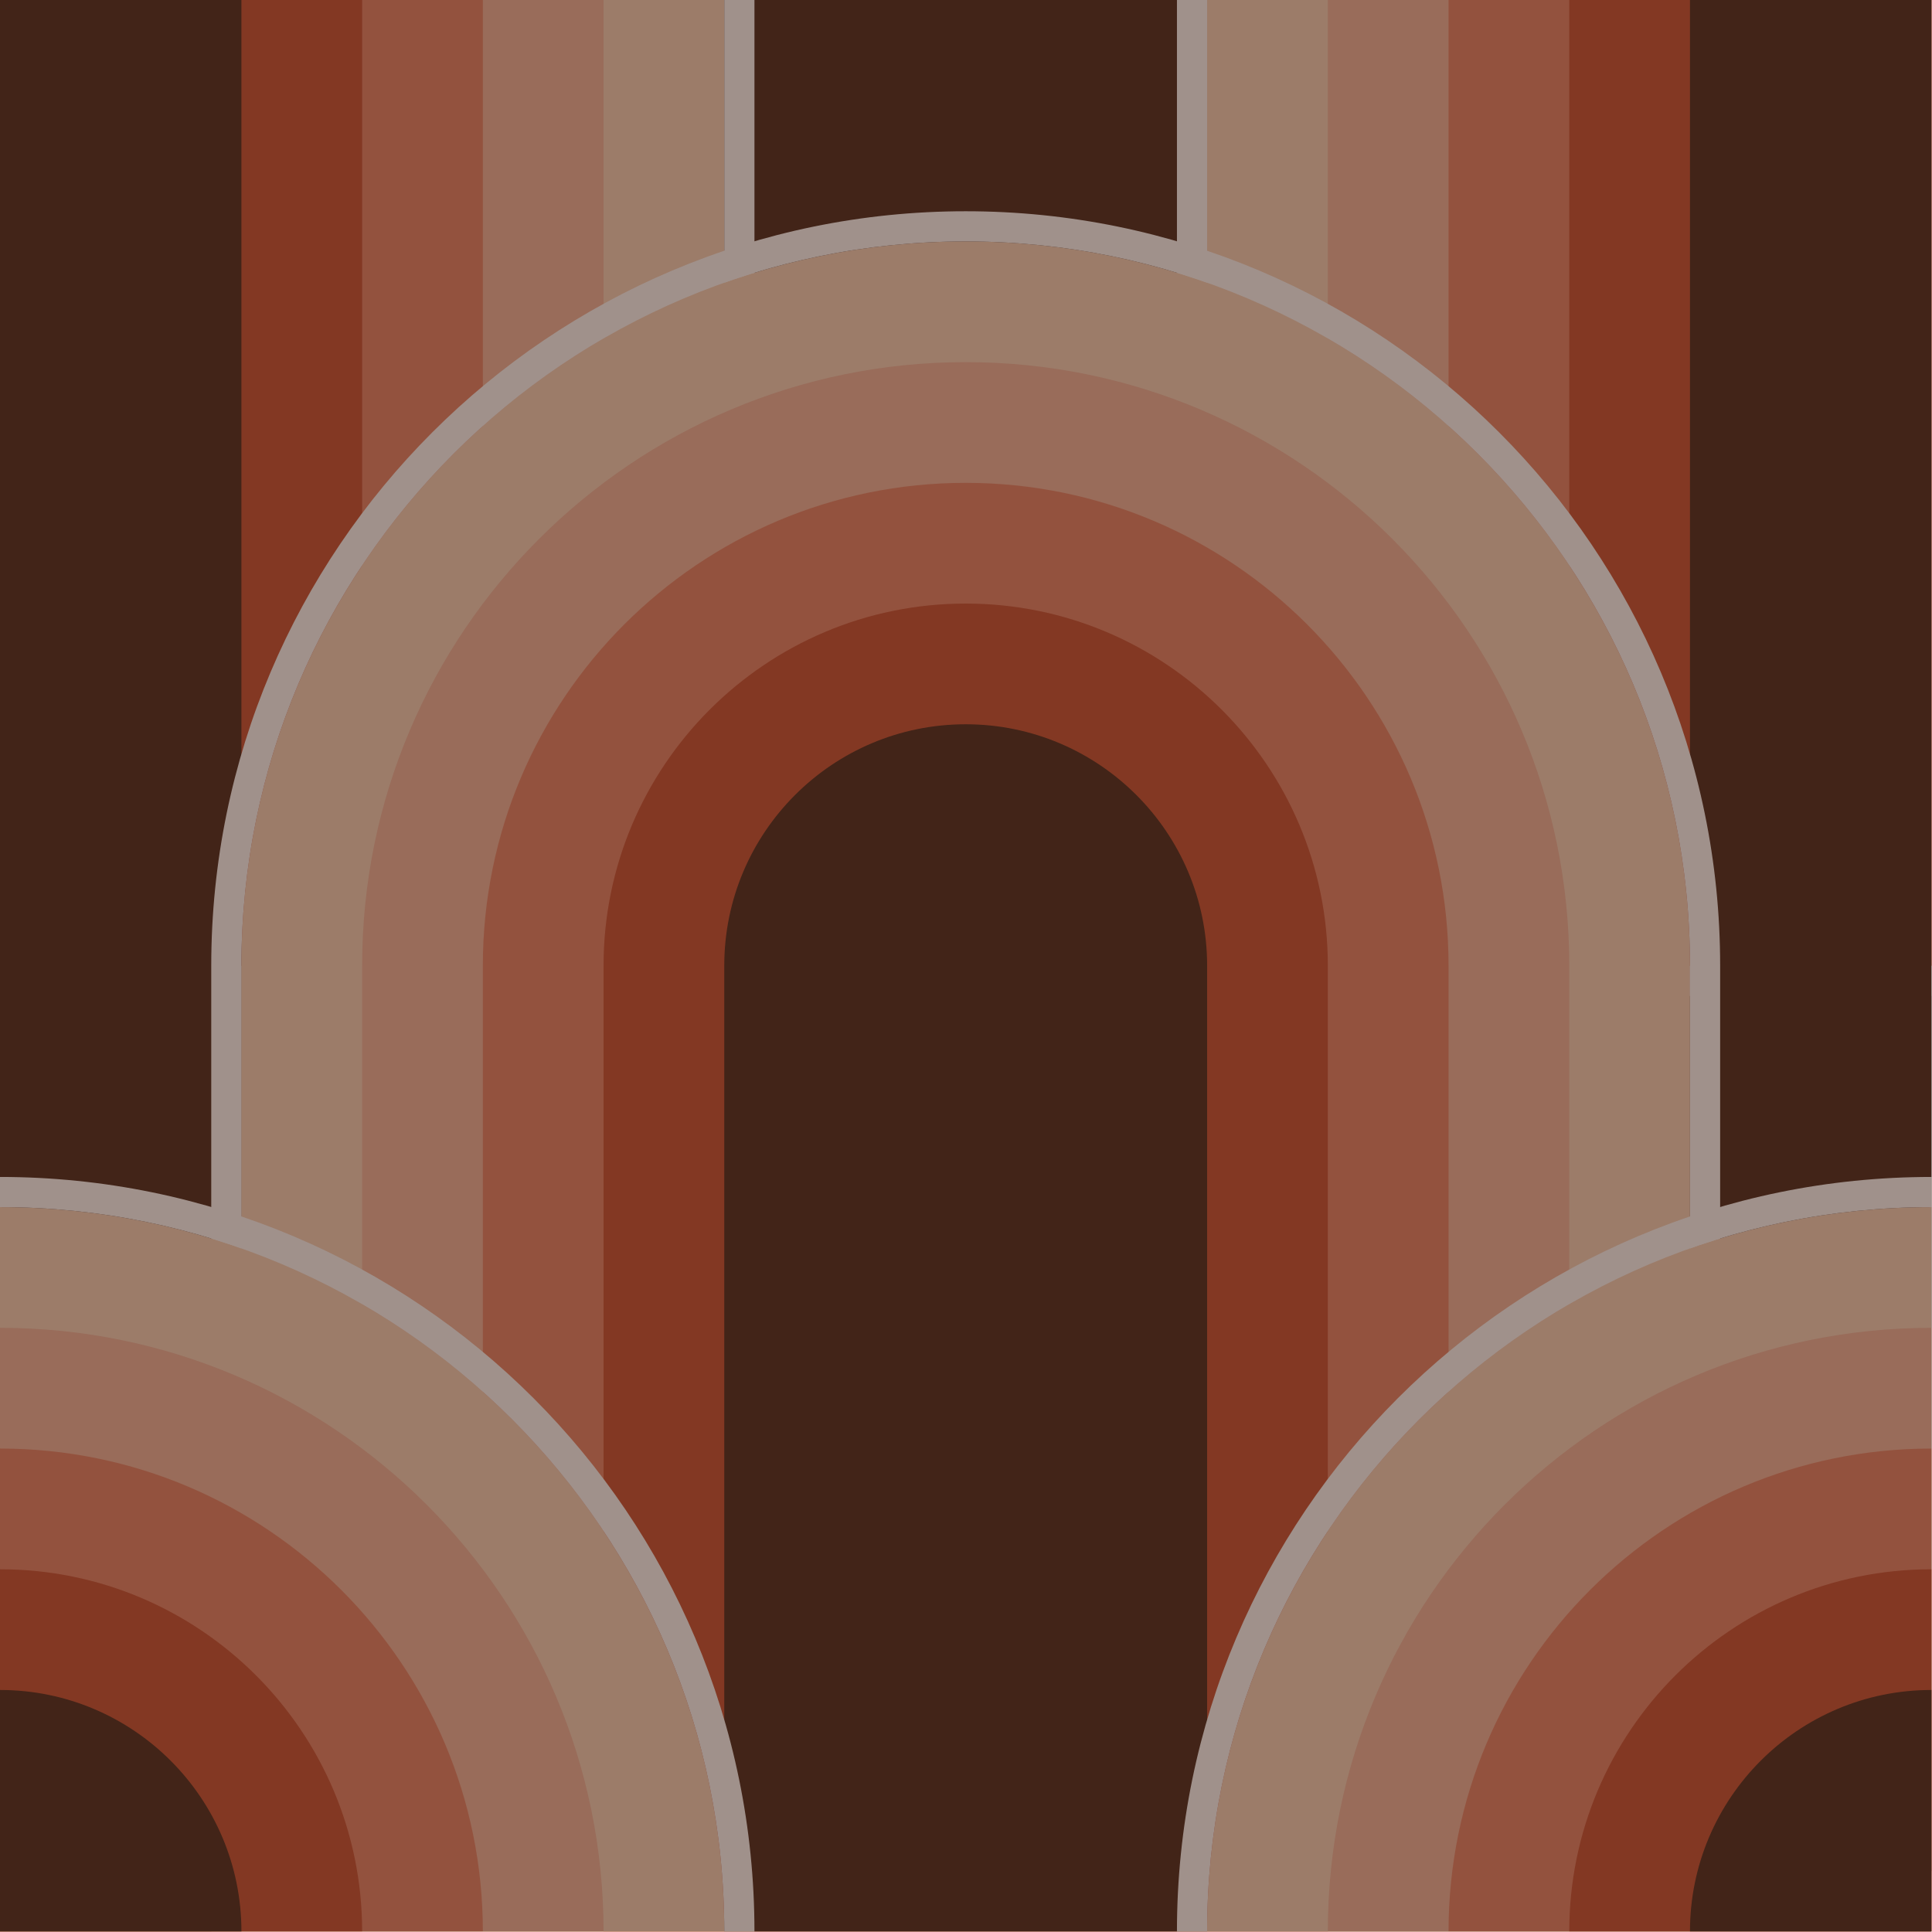
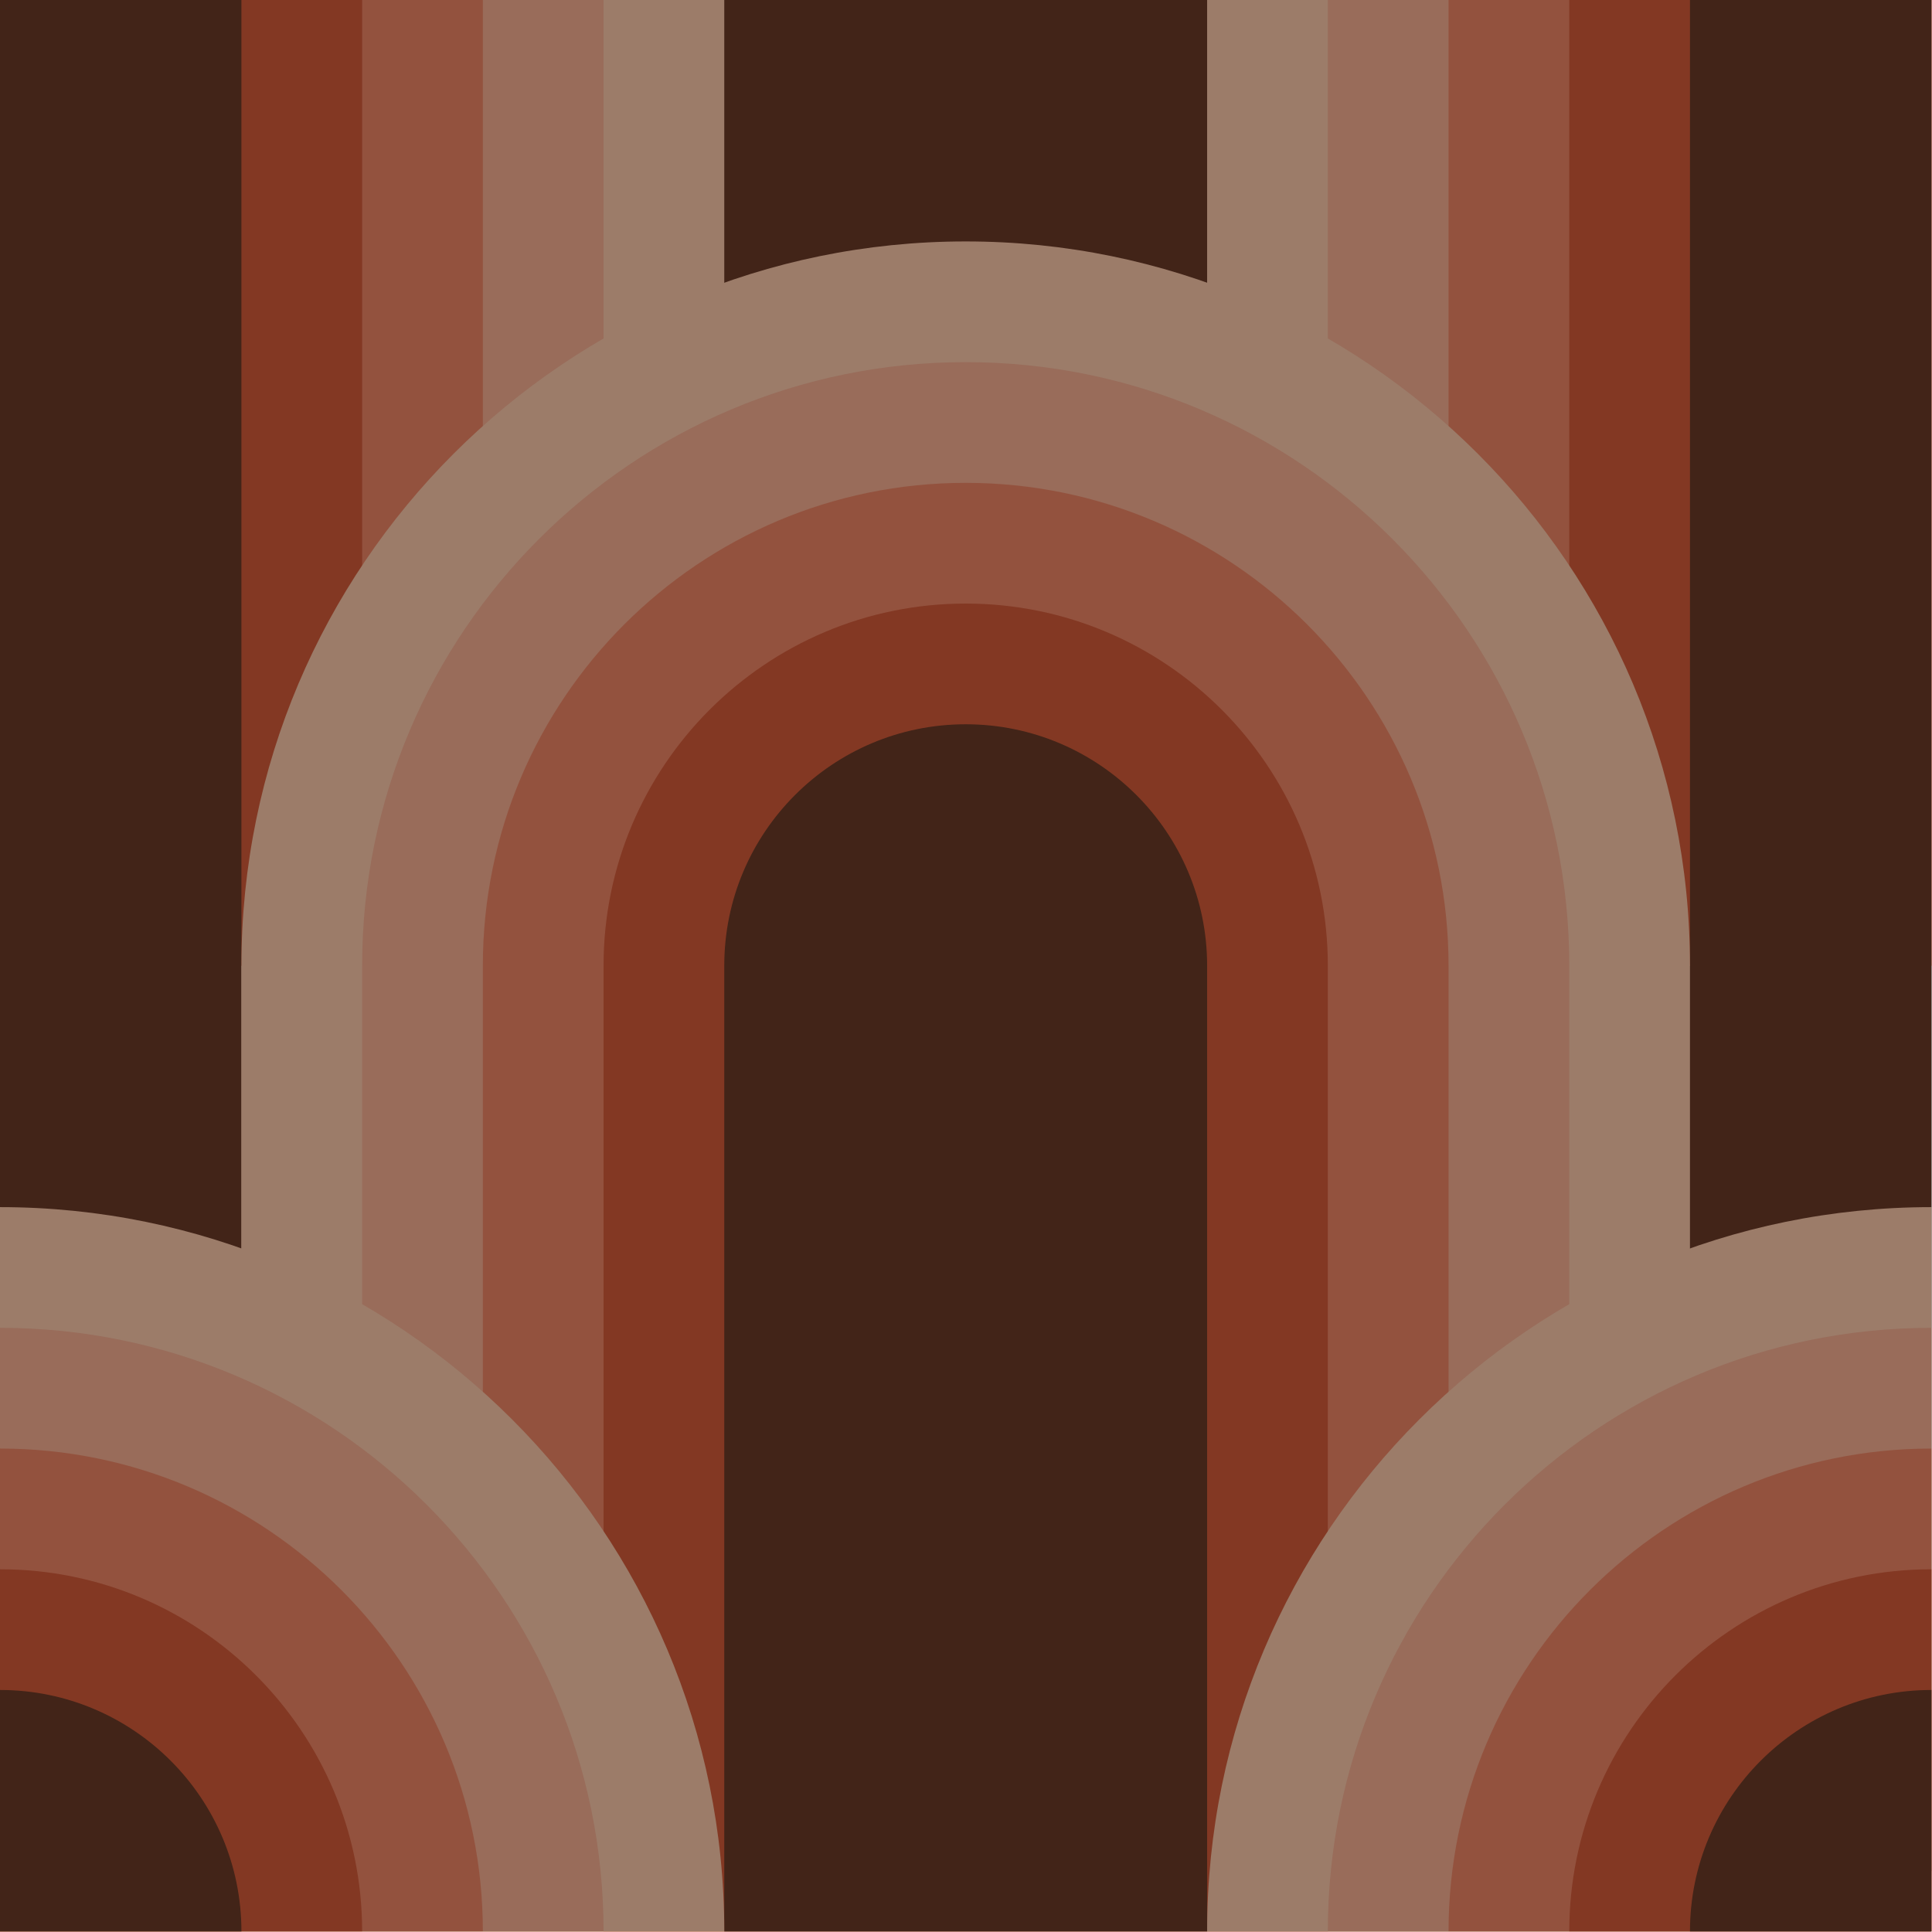
<svg xmlns="http://www.w3.org/2000/svg" width="100%" height="100%" viewBox="0 0 1067 1067" version="1.1" xml:space="preserve" style="fill-rule:evenodd;clip-rule:evenodd;stroke-linejoin:round;stroke-miterlimit:2;">
  <rect x="0" y="0" width="1066.67" height="1066.67" style="fill:#422418;" />
  <g>
    <clipPath id="_clip1">
      <rect x="0" y="0" width="1066.67" height="1066.67" />
    </clipPath>
    <g clip-path="url(#_clip1)">
      <g>
        <path d="M-400,0c0,-220.766 179.234,-400 400,-400c220.766,0 400,179.234 400,400l0,1066.67l-800,-0l0,-1066.67Z" style="fill:#f6d4bb;" />
-         <path d="M-416.667,-0c0,-229.965 186.702,-416.667 416.667,-416.667c229.965,0 416.667,186.702 416.667,416.667l-0,1066.67c-0,9.204 -7.462,16.666 -16.667,16.666l-800,0c-9.205,0 -16.667,-7.462 -16.667,-16.666l0,-1066.67Zm16.667,0l0,1066.67l800,-0l0,-1066.67c0,-220.766 -179.234,-400 -400,-400c-220.766,0 -400,179.234 -400,400Z" style="fill:#fff;" />
        <path d="M-333.333,0c-0,-183.972 149.361,-333.333 333.333,-333.333c183.972,-0 333.333,149.361 333.333,333.333l0,533.333l-666.666,0l-0,-533.333Z" style="fill:#f0b49c;" />
        <path d="M-266.667,0c0,-147.177 119.49,-266.667 266.667,-266.667c147.177,0 266.667,119.49 266.667,266.667l-0,533.333l-533.334,0l0,-533.333Z" style="fill:#e58165;" />
        <path d="M-200,0c0,-110.383 89.617,-200 200,-200c110.383,0 200,89.617 200,200l0,533.333l-400,0l0,-533.333Z" style="fill:#c44d2f;" />
        <path d="M-133.333,0c-0,-73.589 59.744,-133.333 133.333,-133.333c73.589,-0 133.333,59.744 133.333,133.333l0,1066.67l-266.666,-0l-0,-1066.67Z" style="fill:#422418;" />
      </g>
      <g>
        <path d="M666.667,0c-0,-220.766 179.234,-400 400,-400c220.766,0 400,179.234 400,400l-0,533.333l-800,0l-0,-533.333Z" style="fill:#f6d4bb;" />
-         <path d="M650,-0c0,-229.965 186.702,-416.667 416.667,-416.667c229.964,0 416.666,186.702 416.666,416.667l0,533.333c0,9.205 -7.462,16.667 -16.666,16.667l-800,0c-9.205,-0 -16.667,-7.462 -16.667,-16.667l0,-533.333Zm16.667,0l-0,533.333l800,0l-0,-533.333c-0,-220.766 -179.234,-400 -400,-400c-220.766,0 -400,179.234 -400,400Z" style="fill:#fff;" />
        <path d="M733.333,0c0,-183.972 149.362,-333.333 333.334,-333.333c183.971,-0 333.333,149.361 333.333,333.333l0,533.333l-666.667,0l0,-533.333Z" style="fill:#f0b49c;" />
        <path d="M800,0c0,-147.177 119.489,-266.667 266.667,-266.667c147.177,0 266.666,119.49 266.666,266.667l0,533.333l-533.333,0l0,-533.333Z" style="fill:#e58165;" />
        <path d="M866.667,0c-0,-110.383 89.617,-200 200,-200c110.383,-0 200,89.617 200,200l-0,533.333l-400,0l-0,-533.333Z" style="fill:#c44d2f;" />
        <path d="M933.333,0c0,-73.589 59.745,-133.333 133.334,-133.333c73.588,-0 133.333,59.744 133.333,133.333l0,1033.33l-266.667,0l0,-1033.33Z" style="fill:#422418;" />
      </g>
      <g>
        <path d="M133.333,533.333c0,-220.766 179.234,-400 400,-400c220.766,0 400,179.234 400,400l0,533.334l-800,-0l0,-533.334Z" style="fill:#f6d4bb;" />
-         <path d="M116.667,533.333c-0,-229.964 186.702,-416.666 416.666,-416.666c229.965,-0 416.667,186.702 416.667,416.666l0,533.334c-0,9.204 -7.462,16.666 -16.667,16.666l-800,0c-9.204,0 -16.666,-7.462 -16.666,-16.666l-0,-533.334Zm16.666,0l0,533.334l800,-0l0,-533.334c0,-220.766 -179.234,-400 -400,-400c-220.766,0 -400,179.234 -400,400Z" style="fill:#fff;" />
        <path d="M200,533.333c-0,-183.971 149.362,-333.333 333.333,-333.333c183.972,0 333.334,149.362 333.334,333.333l-0,533.334l-666.667,-0l-0,-533.334Z" style="fill:#f0b49c;" />
        <path d="M266.667,533.333c-0,-147.177 119.489,-266.666 266.666,-266.666c147.178,-0 266.667,119.489 266.667,266.666l-0,533.334l-533.333,-0l-0,-533.334Z" style="fill:#e58165;" />
        <path d="M333.333,533.333c0,-110.383 89.617,-200 200,-200c110.383,0 200,89.617 200,200l0,533.334l-400,-0l0,-533.334Z" style="fill:#c44d2f;" />
        <path d="M400,533.333c0,-73.588 59.745,-133.333 133.333,-133.333c73.589,0 133.334,59.745 133.334,133.333l-0,600l-266.667,0l0,-600Z" style="fill:#422418;" />
      </g>
      <g>
        <path d="M-400,1066.67c0,-220.766 179.234,-400 400,-400c220.766,-0 400,179.234 400,400l0,533.333l-800,0l0,-533.333Z" style="fill:#f6d4bb;" />
-         <path d="M-416.667,1066.67c0,-229.965 186.702,-416.667 416.667,-416.667c229.965,0 416.667,186.702 416.667,416.667l-0,533.333c-0,9.205 -7.462,16.667 -16.667,16.667l-800,-0c-9.205,-0 -16.667,-7.462 -16.667,-16.667l0,-533.333Zm16.667,-0l0,533.333l800,0l0,-533.333c0,-220.766 -179.234,-400 -400,-400c-220.766,-0 -400,179.234 -400,400Z" style="fill:#fff;" />
        <path d="M-333.333,1066.67c-0,-183.972 149.361,-333.334 333.333,-333.334c183.972,0 333.333,149.362 333.333,333.334l0,533.333l-666.666,0l-0,-533.333Z" style="fill:#f0b49c;" />
        <path d="M-266.667,1066.67c0,-147.178 119.49,-266.667 266.667,-266.667c147.177,0 266.667,119.489 266.667,266.667l-0,533.333l-533.334,0l0,-533.333Z" style="fill:#e58165;" />
        <path d="M-200,1066.67c0,-110.383 89.617,-200 200,-200c110.383,-0 200,89.617 200,200l0,533.333l-400,0l0,-533.333Z" style="fill:#c44d2f;" />
        <path d="M-133.333,1066.67c-0,-73.589 59.744,-133.334 133.333,-133.334c73.589,0 133.333,59.745 133.333,133.334l0,533.333l-266.666,0l-0,-533.333Z" style="fill:#422418;" />
      </g>
      <g>
        <path d="M666.667,1066.67c-0,-220.766 179.234,-400 400,-400c220.766,-0 400,179.234 400,400l-0,533.333l-800,0l-0,-533.333Z" style="fill:#f6d4bb;" />
-         <path d="M650,1066.67c0,-229.964 186.702,-416.666 416.667,-416.666c229.964,0 416.666,186.702 416.666,416.667l0,533.333c0,9.205 -7.462,16.667 -16.666,16.667l-800,-0c-9.205,-0 -16.667,-7.462 -16.667,-16.667l0,-533.334Zm16.667,0.001l-0,533.333l800,0l-0,-533.333c-0,-220.766 -179.234,-400 -400,-400c-220.766,-0 -400,179.234 -400,400Z" style="fill:#fff;" />
        <path d="M733.333,1066.67c0,-183.972 149.362,-333.334 333.334,-333.334c183.971,0 333.333,149.362 333.333,333.334l0,533.333l-666.667,0l0,-533.333Z" style="fill:#f0b49c;" />
        <path d="M800,1066.67c0,-147.178 119.489,-266.667 266.667,-266.667c147.177,0 266.666,119.489 266.666,266.667l0,533.333l-533.333,0l0,-533.333Z" style="fill:#e58165;" />
        <path d="M866.667,1066.67c-0,-110.383 89.617,-200 200,-200c110.383,-0 200,89.617 200,200l-0,533.333l-400,0l-0,-533.333Z" style="fill:#c44d2f;" />
        <path d="M933.333,1066.67c0,-73.589 59.745,-133.334 133.334,-133.334c73.588,0 133.333,59.745 133.333,133.334l0,533.333l-266.667,0l0,-533.333Z" style="fill:#422418;" />
      </g>
    </g>
  </g>
  <rect x="0" y="0" width="1066.67" height="1066.67" style="fill:#422418;fill-opacity:0.5;" />
</svg>
